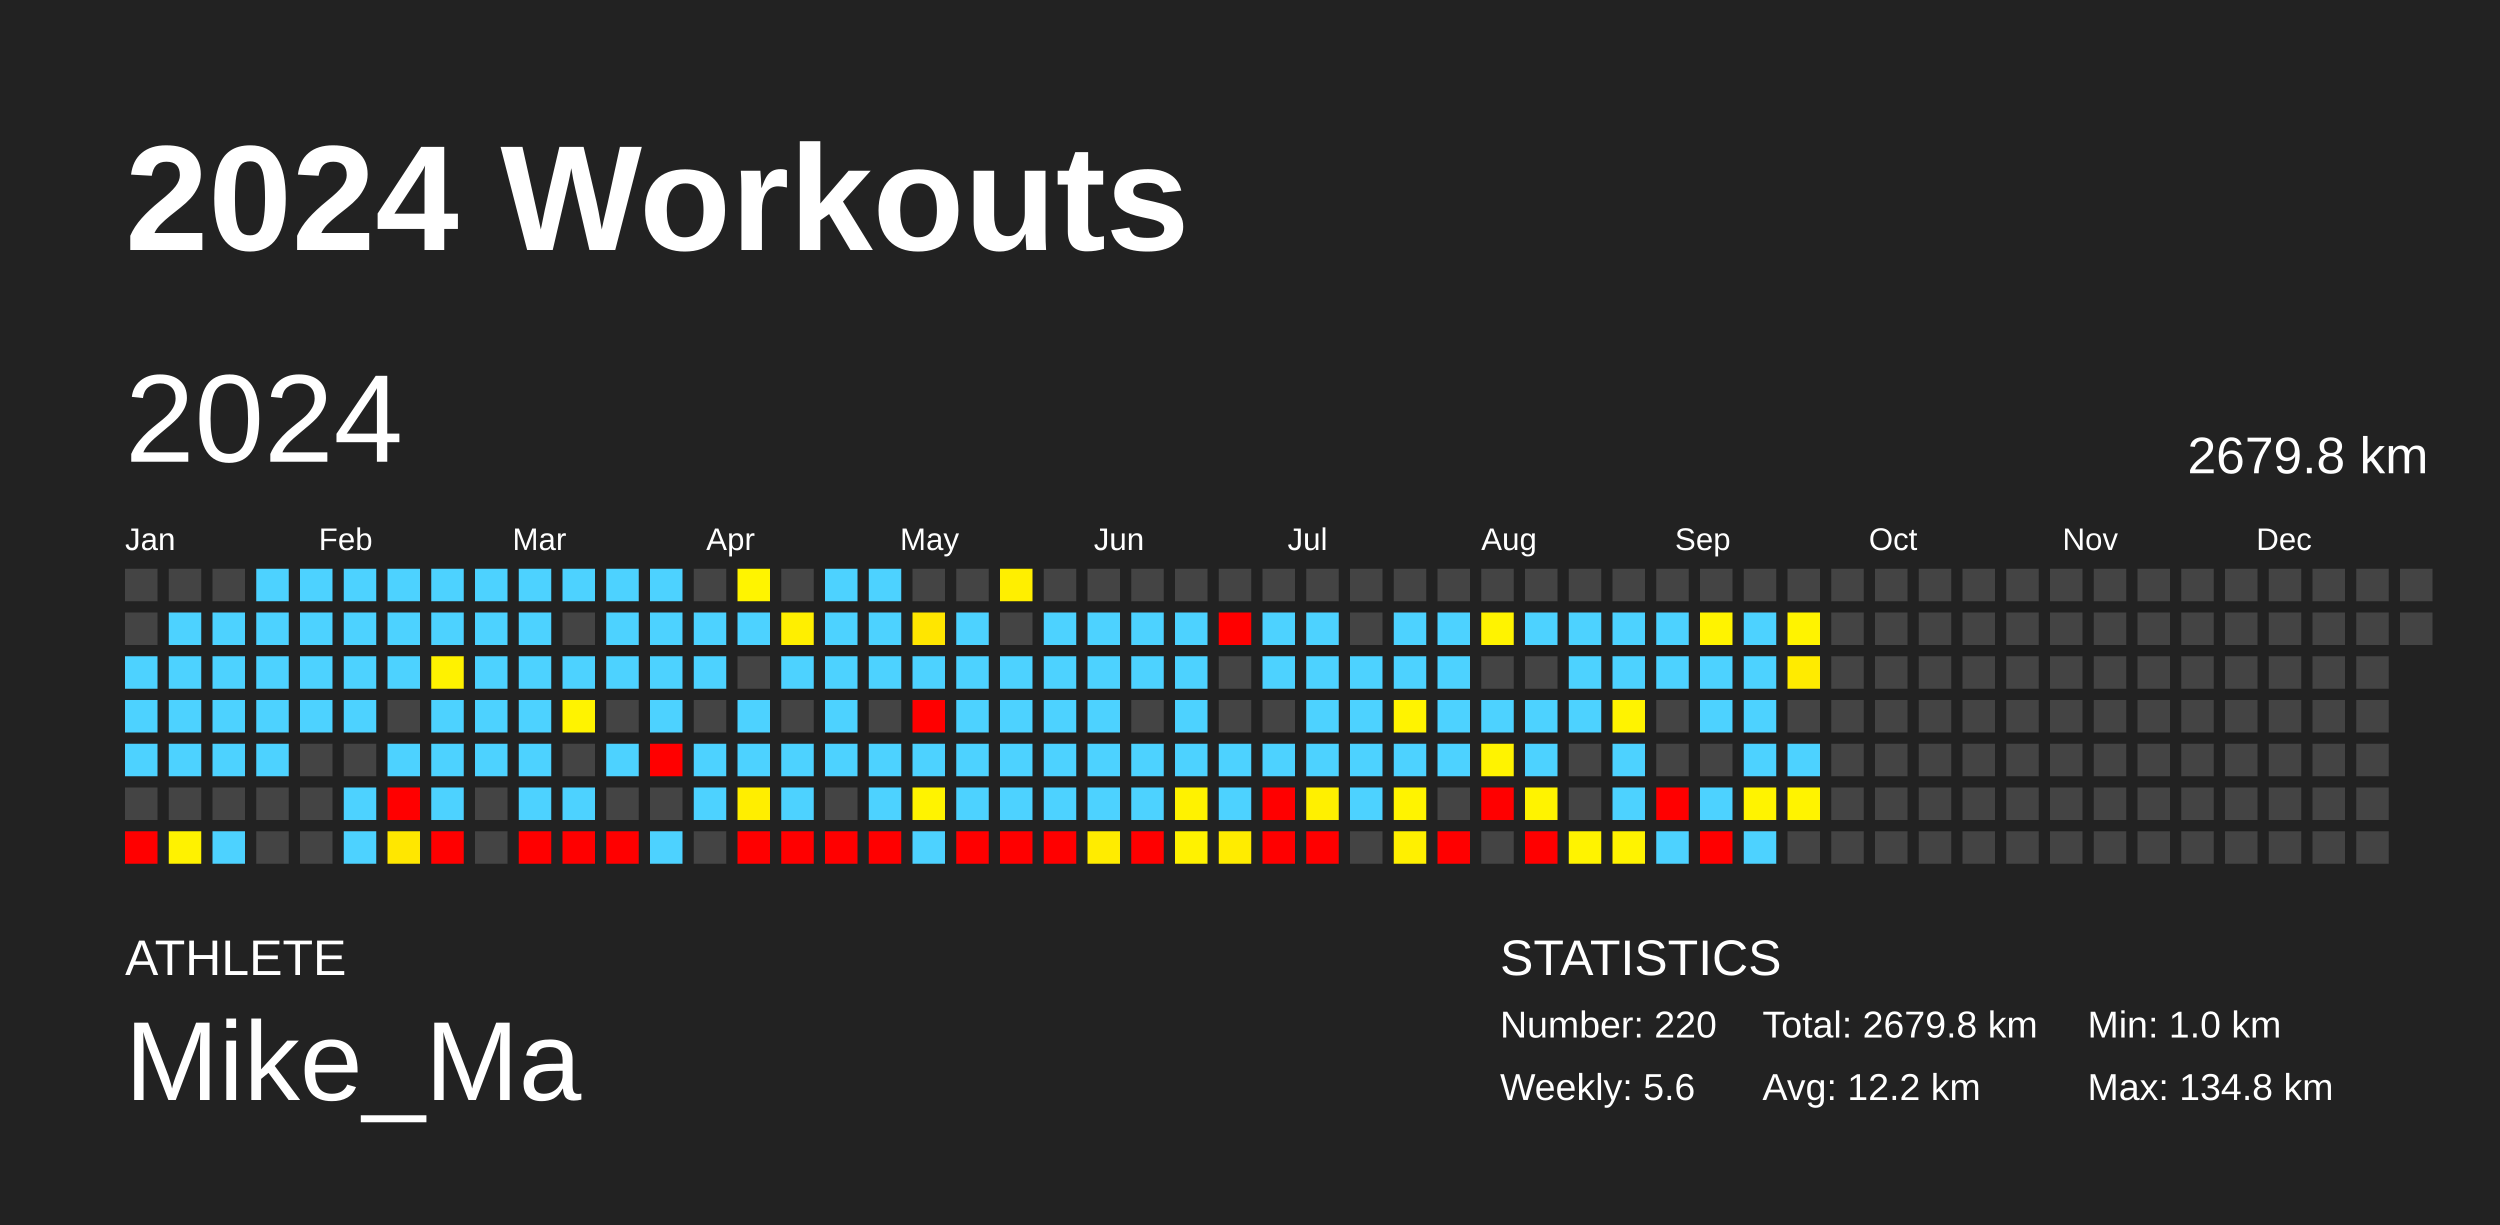
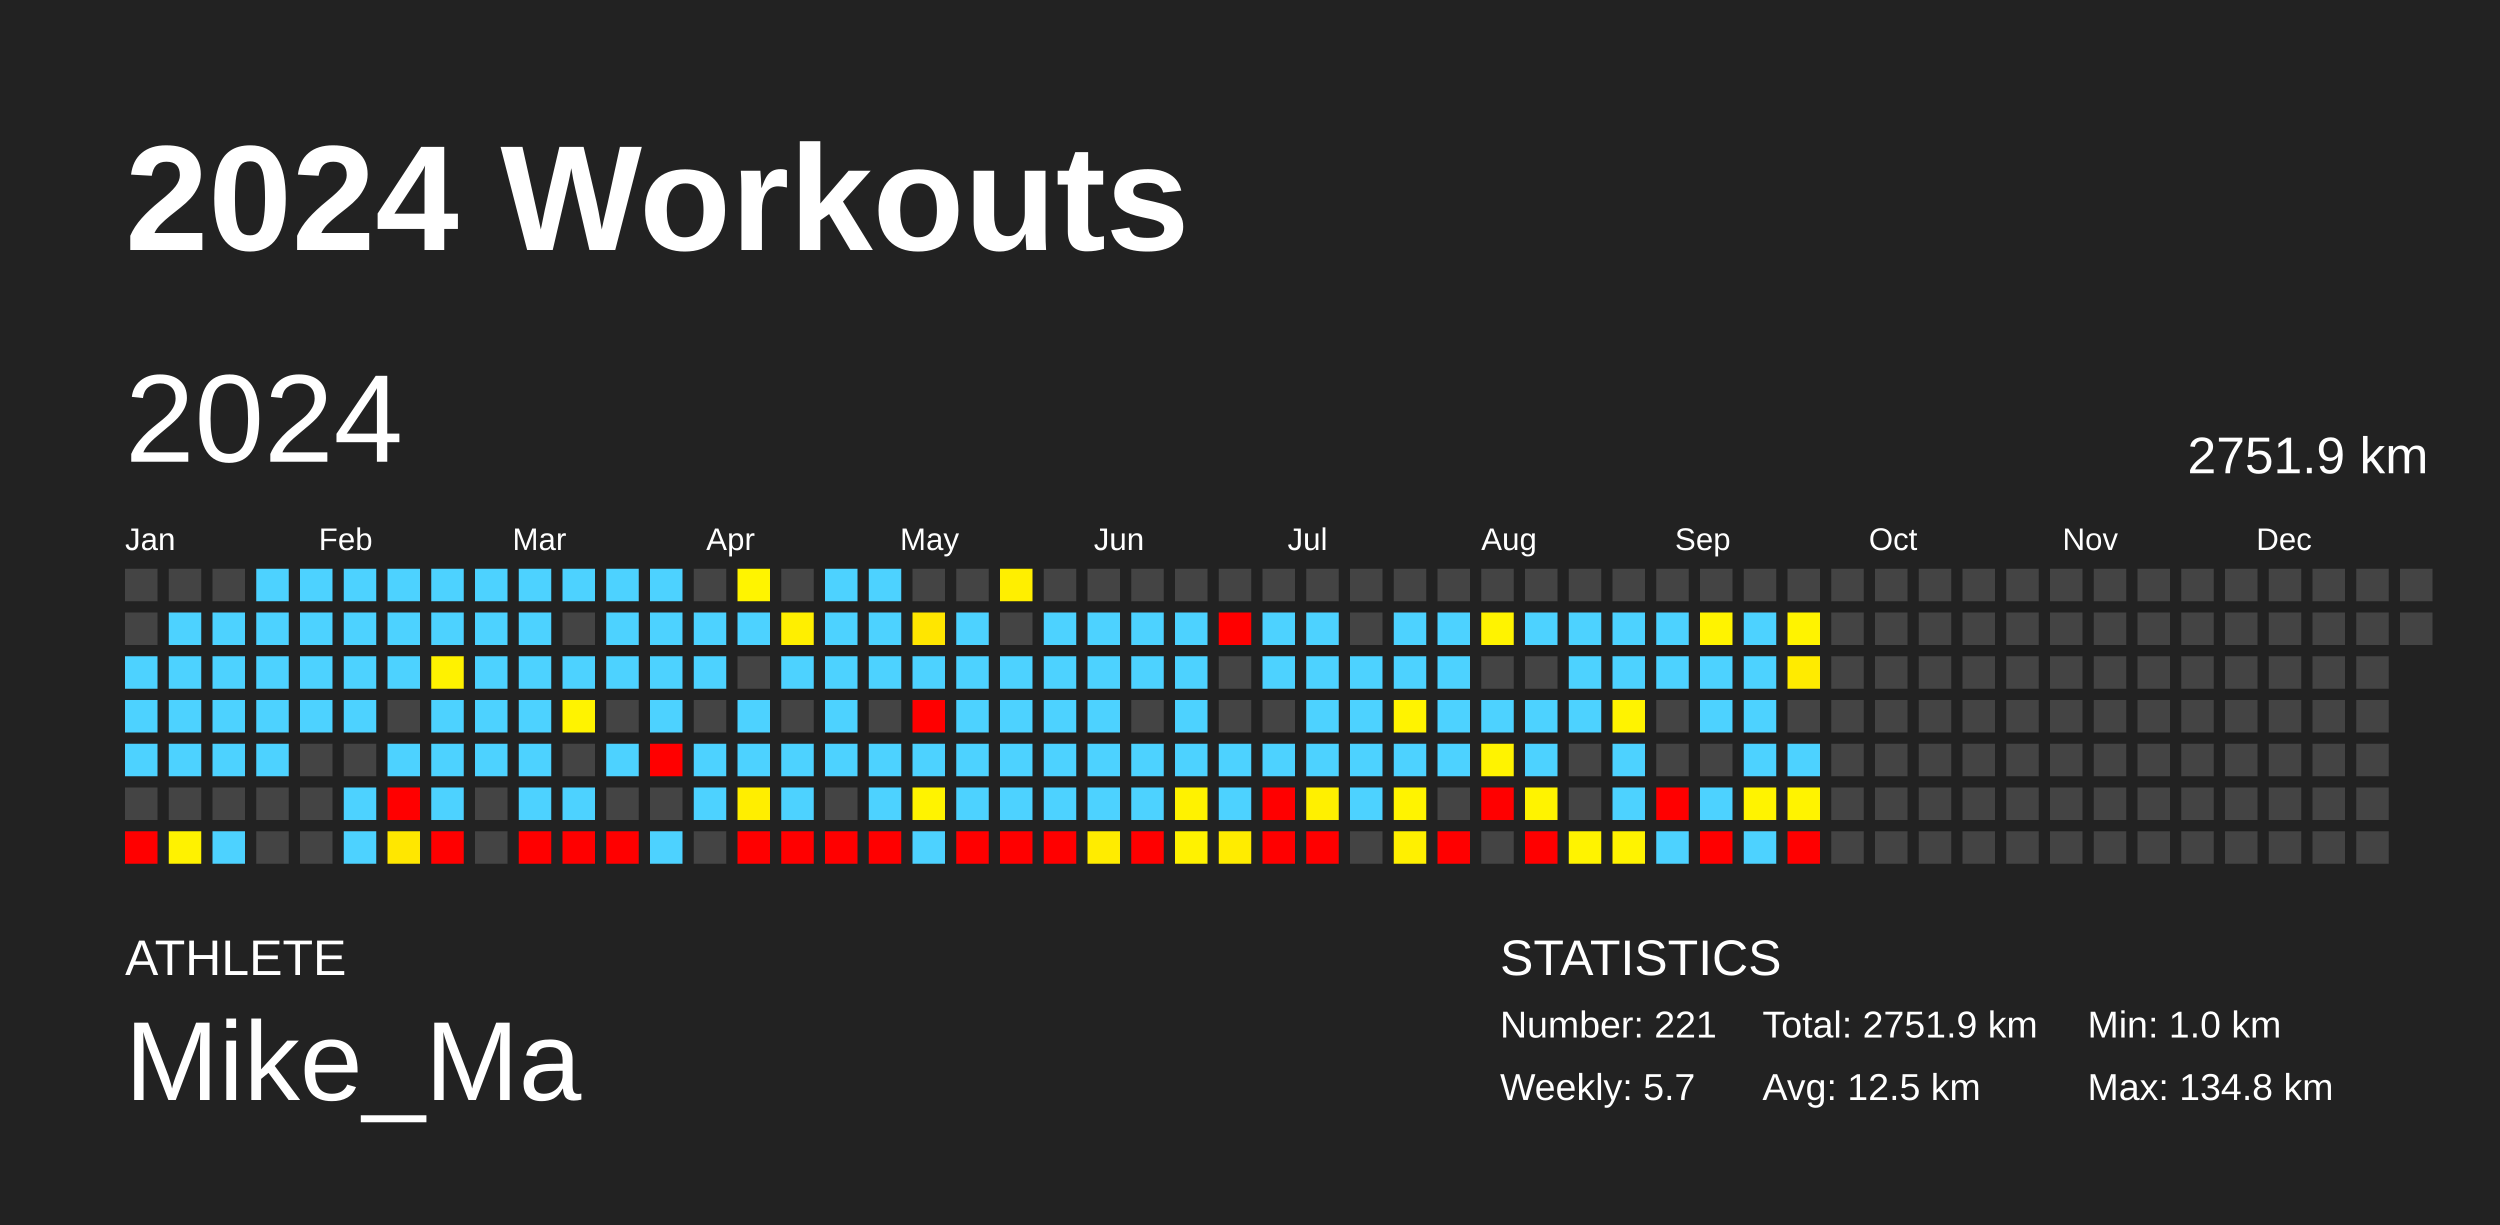
<svg xmlns="http://www.w3.org/2000/svg" baseProfile="full" height="98mm" version="1.1" viewBox="0,0,200,98" width="200mm">
  <defs />
  <rect fill="#222222" height="98" width="200" x="0" y="0" />
  <text fill="#FFFFFF" style="font-size:12px; font-family:Arial; font-weight:bold;" x="10" y="20">2024 Workouts</text>
  <text fill="#FFFFFF" style="font-size:4px; font-family:Arial" x="10" y="78">ATHLETE</text>
  <text fill="#FFFFFF" style="font-size:9px; font-family:Arial" x="10" y="88">Mike_Ma</text>
  <text fill="#FFFFFF" style="font-size:4px; font-family:Arial" x="120" y="78">STATISTICS</text>
-   <text fill="#FFFFFF" style="font-size:3px; font-family:Arial" x="120" y="83">Number: 220</text>
-   <text fill="#FFFFFF" style="font-size:3px; font-family:Arial" x="120" y="88">Weekly: 5.6</text>
-   <text fill="#FFFFFF" style="font-size:3px; font-family:Arial" x="141" y="83">Total: 2679.8 km</text>
-   <text fill="#FFFFFF" style="font-size:3px; font-family:Arial" x="141" y="88">Avg: 12.2 km</text>
+   <text fill="#FFFFFF" style="font-size:3px; font-family:Arial" x="120" y="83">Number: 221</text>
+   <text fill="#FFFFFF" style="font-size:3px; font-family:Arial" x="120" y="88">Weekly: 5.7</text>
+   <text fill="#FFFFFF" style="font-size:3px; font-family:Arial" x="141" y="83">Total: 2751.9 km</text>
+   <text fill="#FFFFFF" style="font-size:3px; font-family:Arial" x="141" y="88">Avg: 12.5 km</text>
  <text fill="#FFFFFF" style="font-size:3px; font-family:Arial" x="167" y="83">Min: 1.0 km</text>
  <text fill="#FFFFFF" style="font-size:3px; font-family:Arial" x="167" y="88">Max: 134.8 km</text>
  <text dominant-baseline="hanging" fill="#FFFFFF" style="font-size:10.0px; font-family:Arial;" x="10" y="30">2024</text>
-   <text dominant-baseline="hanging" fill="#FFFFFF" style="font-size:4.125px; font-family:Arial;" x="175" y="35">2679.8 km</text>
+   <text dominant-baseline="hanging" fill="#FFFFFF" style="font-size:4.125px; font-family:Arial;" x="175" y="35">2751.9 km</text>
  <text fill="#FFFFFF" style="font-size:2.5px; font-family:Arial" x="10.0" y="44">Jan</text>
  <text fill="#FFFFFF" style="font-size:2.5px; font-family:Arial" x="25.5" y="44">Feb</text>
  <text fill="#FFFFFF" style="font-size:2.5px; font-family:Arial" x="41.0" y="44">Mar</text>
  <text fill="#FFFFFF" style="font-size:2.5px; font-family:Arial" x="56.5" y="44">Apr</text>
  <text fill="#FFFFFF" style="font-size:2.5px; font-family:Arial" x="72.0" y="44">May</text>
  <text fill="#FFFFFF" style="font-size:2.5px; font-family:Arial" x="87.5" y="44">Jun</text>
  <text fill="#FFFFFF" style="font-size:2.5px; font-family:Arial" x="103.0" y="44">Jul</text>
  <text fill="#FFFFFF" style="font-size:2.5px; font-family:Arial" x="118.5" y="44">Aug</text>
  <text fill="#FFFFFF" style="font-size:2.5px; font-family:Arial" x="134.0" y="44">Sep</text>
  <text fill="#FFFFFF" style="font-size:2.5px; font-family:Arial" x="149.5" y="44">Oct</text>
  <text fill="#FFFFFF" style="font-size:2.5px; font-family:Arial" x="165.0" y="44">Nov</text>
  <text fill="#FFFFFF" style="font-size:2.5px; font-family:Arial" x="180.5" y="44">Dec</text>
  <rect fill="#444444" height="2.6" width="2.6" x="10.0" y="45.5" />
  <rect fill="#444444" height="2.6" width="2.6" x="10.0" y="49.0" />
  <rect fill="#4dd2ff" height="2.6" width="2.6" x="10.0" y="52.5" />
  <rect fill="#4dd2ff" height="2.6" width="2.6" x="10.0" y="56.0" />
  <rect fill="#4dd2ff" height="2.6" width="2.6" x="10.0" y="59.5" />
  <rect fill="#444444" height="2.6" width="2.6" x="10.0" y="63.0" />
  <rect fill="red" height="2.6" width="2.6" x="10.0" y="66.5" />
  <rect fill="#444444" height="2.6" width="2.6" x="13.5" y="45.5" />
  <rect fill="#4dd2ff" height="2.6" width="2.6" x="13.5" y="49.0" />
  <rect fill="#4dd2ff" height="2.6" width="2.6" x="13.5" y="52.5" />
  <rect fill="#4dd2ff" height="2.6" width="2.6" x="13.5" y="56.0" />
  <rect fill="#4dd2ff" height="2.6" width="2.6" x="13.5" y="59.5" />
  <rect fill="#444444" height="2.6" width="2.6" x="13.5" y="63.0" />
  <rect fill="#fff200" height="2.6" width="2.6" x="13.5" y="66.5" />
  <rect fill="#444444" height="2.6" width="2.6" x="17.0" y="45.5" />
  <rect fill="#4dd2ff" height="2.6" width="2.6" x="17.0" y="49.0" />
  <rect fill="#4dd2ff" height="2.6" width="2.6" x="17.0" y="52.5" />
  <rect fill="#4dd2ff" height="2.6" width="2.6" x="17.0" y="56.0" />
  <rect fill="#4dd2ff" height="2.6" width="2.6" x="17.0" y="59.5" />
  <rect fill="#444444" height="2.6" width="2.6" x="17.0" y="63.0" />
  <rect fill="#4dd2ff" height="2.6" width="2.6" x="17.0" y="66.5" />
  <rect fill="#4dd2ff" height="2.6" width="2.6" x="20.5" y="45.5" />
  <rect fill="#4dd2ff" height="2.6" width="2.6" x="20.5" y="49.0" />
  <rect fill="#4dd2ff" height="2.6" width="2.6" x="20.5" y="52.5" />
  <rect fill="#4dd2ff" height="2.6" width="2.6" x="20.5" y="56.0" />
  <rect fill="#4dd2ff" height="2.6" width="2.6" x="20.5" y="59.5" />
  <rect fill="#444444" height="2.6" width="2.6" x="20.5" y="63.0" />
  <rect fill="#444444" height="2.6" width="2.6" x="20.5" y="66.5" />
  <rect fill="#4dd2ff" height="2.6" width="2.6" x="24.0" y="45.5" />
  <rect fill="#4dd2ff" height="2.6" width="2.6" x="24.0" y="49.0" />
  <rect fill="#4dd2ff" height="2.6" width="2.6" x="24.0" y="52.5" />
  <rect fill="#4dd2ff" height="2.6" width="2.6" x="24.0" y="56.0" />
  <rect fill="#444444" height="2.6" width="2.6" x="24.0" y="59.5" />
  <rect fill="#444444" height="2.6" width="2.6" x="24.0" y="63.0" />
  <rect fill="#444444" height="2.6" width="2.6" x="24.0" y="66.5" />
  <rect fill="#4dd2ff" height="2.6" width="2.6" x="27.5" y="45.5" />
  <rect fill="#4dd2ff" height="2.6" width="2.6" x="27.5" y="49.0" />
  <rect fill="#4dd2ff" height="2.6" width="2.6" x="27.5" y="52.5" />
  <rect fill="#4dd2ff" height="2.6" width="2.6" x="27.5" y="56.0" />
  <rect fill="#444444" height="2.6" width="2.6" x="27.5" y="59.5" />
  <rect fill="#4dd2ff" height="2.6" width="2.6" x="27.5" y="63.0" />
  <rect fill="#4dd2ff" height="2.6" width="2.6" x="27.5" y="66.5" />
  <rect fill="#4dd2ff" height="2.6" width="2.6" x="31.0" y="45.5" />
  <rect fill="#4dd2ff" height="2.6" width="2.6" x="31.0" y="49.0" />
  <rect fill="#4dd2ff" height="2.6" width="2.6" x="31.0" y="52.5" />
  <rect fill="#444444" height="2.6" width="2.6" x="31.0" y="56.0" />
  <rect fill="#4dd2ff" height="2.6" width="2.6" x="31.0" y="59.5" />
  <rect fill="red" height="2.6" width="2.6" x="31.0" y="63.0" />
  <rect fill="#ffe700" height="2.6" width="2.6" x="31.0" y="66.5" />
  <rect fill="#4dd2ff" height="2.6" width="2.6" x="34.5" y="45.5" />
  <rect fill="#4dd2ff" height="2.6" width="2.6" x="34.5" y="49.0" />
  <rect fill="#fff200" height="2.6" width="2.6" x="34.5" y="52.5" />
  <rect fill="#4dd2ff" height="2.6" width="2.6" x="34.5" y="56.0" />
  <rect fill="#4dd2ff" height="2.6" width="2.6" x="34.5" y="59.5" />
  <rect fill="#4dd2ff" height="2.6" width="2.6" x="34.5" y="63.0" />
  <rect fill="red" height="2.6" width="2.6" x="34.5" y="66.5" />
  <rect fill="#4dd2ff" height="2.6" width="2.6" x="38.0" y="45.5" />
  <rect fill="#4dd2ff" height="2.6" width="2.6" x="38.0" y="49.0" />
  <rect fill="#4dd2ff" height="2.6" width="2.6" x="38.0" y="52.5" />
  <rect fill="#4dd2ff" height="2.6" width="2.6" x="38.0" y="56.0" />
  <rect fill="#4dd2ff" height="2.6" width="2.6" x="38.0" y="59.5" />
  <rect fill="#444444" height="2.6" width="2.6" x="38.0" y="63.0" />
  <rect fill="#444444" height="2.6" width="2.6" x="38.0" y="66.5" />
  <rect fill="#4dd2ff" height="2.6" width="2.6" x="41.5" y="45.5" />
  <rect fill="#4dd2ff" height="2.6" width="2.6" x="41.5" y="49.0" />
  <rect fill="#4dd2ff" height="2.6" width="2.6" x="41.5" y="52.5" />
  <rect fill="#4dd2ff" height="2.6" width="2.6" x="41.5" y="56.0" />
  <rect fill="#4dd2ff" height="2.6" width="2.6" x="41.5" y="59.5" />
  <rect fill="#4dd2ff" height="2.6" width="2.6" x="41.5" y="63.0" />
  <rect fill="red" height="2.6" width="2.6" x="41.5" y="66.5" />
  <rect fill="#4dd2ff" height="2.6" width="2.6" x="45.0" y="45.5" />
  <rect fill="#444444" height="2.6" width="2.6" x="45.0" y="49.0" />
  <rect fill="#4dd2ff" height="2.6" width="2.6" x="45.0" y="52.5" />
  <rect fill="#fff300" height="2.6" width="2.6" x="45.0" y="56.0" />
  <rect fill="#444444" height="2.6" width="2.6" x="45.0" y="59.5" />
  <rect fill="#4dd2ff" height="2.6" width="2.6" x="45.0" y="63.0" />
  <rect fill="red" height="2.6" width="2.6" x="45.0" y="66.5" />
  <rect fill="#4dd2ff" height="2.6" width="2.6" x="48.5" y="45.5" />
  <rect fill="#4dd2ff" height="2.6" width="2.6" x="48.5" y="49.0" />
  <rect fill="#4dd2ff" height="2.6" width="2.6" x="48.5" y="52.5" />
  <rect fill="#444444" height="2.6" width="2.6" x="48.5" y="56.0" />
  <rect fill="#4dd2ff" height="2.6" width="2.6" x="48.5" y="59.5" />
  <rect fill="#444444" height="2.6" width="2.6" x="48.5" y="63.0" />
  <rect fill="red" height="2.6" width="2.6" x="48.5" y="66.5" />
  <rect fill="#4dd2ff" height="2.6" width="2.6" x="52.0" y="45.5" />
  <rect fill="#4dd2ff" height="2.6" width="2.6" x="52.0" y="49.0" />
  <rect fill="#4dd2ff" height="2.6" width="2.6" x="52.0" y="52.5" />
  <rect fill="#4dd2ff" height="2.6" width="2.6" x="52.0" y="56.0" />
  <rect fill="red" height="2.6" width="2.6" x="52.0" y="59.5" />
  <rect fill="#444444" height="2.6" width="2.6" x="52.0" y="63.0" />
  <rect fill="#4dd2ff" height="2.6" width="2.6" x="52.0" y="66.5" />
  <rect fill="#444444" height="2.6" width="2.6" x="55.5" y="45.5" />
  <rect fill="#4dd2ff" height="2.6" width="2.6" x="55.5" y="49.0" />
  <rect fill="#4dd2ff" height="2.6" width="2.6" x="55.5" y="52.5" />
  <rect fill="#444444" height="2.6" width="2.6" x="55.5" y="56.0" />
  <rect fill="#4dd2ff" height="2.6" width="2.6" x="55.5" y="59.5" />
  <rect fill="#4dd2ff" height="2.6" width="2.6" x="55.5" y="63.0" />
  <rect fill="#444444" height="2.6" width="2.6" x="55.5" y="66.5" />
  <rect fill="#fff400" height="2.6" width="2.6" x="59.0" y="45.5" />
  <rect fill="#4dd2ff" height="2.6" width="2.6" x="59.0" y="49.0" />
  <rect fill="#444444" height="2.6" width="2.6" x="59.0" y="52.5" />
  <rect fill="#4dd2ff" height="2.6" width="2.6" x="59.0" y="56.0" />
  <rect fill="#4dd2ff" height="2.6" width="2.6" x="59.0" y="59.5" />
  <rect fill="#ffee00" height="2.6" width="2.6" x="59.0" y="63.0" />
  <rect fill="red" height="2.6" width="2.6" x="59.0" y="66.5" />
  <rect fill="#444444" height="2.6" width="2.6" x="62.5" y="45.5" />
  <rect fill="#ffef00" height="2.6" width="2.6" x="62.5" y="49.0" />
  <rect fill="#4dd2ff" height="2.6" width="2.6" x="62.5" y="52.5" />
  <rect fill="#444444" height="2.6" width="2.6" x="62.5" y="56.0" />
  <rect fill="#4dd2ff" height="2.6" width="2.6" x="62.5" y="59.5" />
  <rect fill="#4dd2ff" height="2.6" width="2.6" x="62.5" y="63.0" />
  <rect fill="red" height="2.6" width="2.6" x="62.5" y="66.5" />
  <rect fill="#4dd2ff" height="2.6" width="2.6" x="66.0" y="45.5" />
  <rect fill="#4dd2ff" height="2.6" width="2.6" x="66.0" y="49.0" />
  <rect fill="#4dd2ff" height="2.6" width="2.6" x="66.0" y="52.5" />
  <rect fill="#4dd2ff" height="2.6" width="2.6" x="66.0" y="56.0" />
  <rect fill="#4dd2ff" height="2.6" width="2.6" x="66.0" y="59.5" />
  <rect fill="#444444" height="2.6" width="2.6" x="66.0" y="63.0" />
  <rect fill="red" height="2.6" width="2.6" x="66.0" y="66.5" />
  <rect fill="#4dd2ff" height="2.6" width="2.6" x="69.5" y="45.5" />
  <rect fill="#4dd2ff" height="2.6" width="2.6" x="69.5" y="49.0" />
  <rect fill="#4dd2ff" height="2.6" width="2.6" x="69.5" y="52.5" />
  <rect fill="#444444" height="2.6" width="2.6" x="69.5" y="56.0" />
  <rect fill="#4dd2ff" height="2.6" width="2.6" x="69.5" y="59.5" />
  <rect fill="#4dd2ff" height="2.6" width="2.6" x="69.5" y="63.0" />
  <rect fill="red" height="2.6" width="2.6" x="69.5" y="66.5" />
  <rect fill="#444444" height="2.6" width="2.6" x="73.0" y="45.5" />
  <rect fill="#ffe600" height="2.6" width="2.6" x="73.0" y="49.0" />
  <rect fill="#4dd2ff" height="2.6" width="2.6" x="73.0" y="52.5" />
  <rect fill="red" height="2.6" width="2.6" x="73.0" y="56.0" />
  <rect fill="#4dd2ff" height="2.6" width="2.6" x="73.0" y="59.5" />
  <rect fill="#fff300" height="2.6" width="2.6" x="73.0" y="63.0" />
  <rect fill="#4dd2ff" height="2.6" width="2.6" x="73.0" y="66.5" />
  <rect fill="#444444" height="2.6" width="2.6" x="76.5" y="45.5" />
  <rect fill="#4dd2ff" height="2.6" width="2.6" x="76.5" y="49.0" />
  <rect fill="#4dd2ff" height="2.6" width="2.6" x="76.5" y="52.5" />
  <rect fill="#4dd2ff" height="2.6" width="2.6" x="76.5" y="56.0" />
  <rect fill="#4dd2ff" height="2.6" width="2.6" x="76.5" y="59.5" />
  <rect fill="#4dd2ff" height="2.6" width="2.6" x="76.5" y="63.0" />
  <rect fill="red" height="2.6" width="2.6" x="76.5" y="66.5" />
  <rect fill="#ffef00" height="2.6" width="2.6" x="80.0" y="45.5" />
  <rect fill="#444444" height="2.6" width="2.6" x="80.0" y="49.0" />
  <rect fill="#4dd2ff" height="2.6" width="2.6" x="80.0" y="52.5" />
  <rect fill="#4dd2ff" height="2.6" width="2.6" x="80.0" y="56.0" />
  <rect fill="#4dd2ff" height="2.6" width="2.6" x="80.0" y="59.5" />
  <rect fill="#4dd2ff" height="2.6" width="2.6" x="80.0" y="63.0" />
  <rect fill="red" height="2.6" width="2.6" x="80.0" y="66.5" />
  <rect fill="#444444" height="2.6" width="2.6" x="83.5" y="45.5" />
  <rect fill="#4dd2ff" height="2.6" width="2.6" x="83.5" y="49.0" />
  <rect fill="#4dd2ff" height="2.6" width="2.6" x="83.5" y="52.5" />
  <rect fill="#4dd2ff" height="2.6" width="2.6" x="83.5" y="56.0" />
  <rect fill="#4dd2ff" height="2.6" width="2.6" x="83.5" y="59.5" />
  <rect fill="#4dd2ff" height="2.6" width="2.6" x="83.5" y="63.0" />
  <rect fill="red" height="2.6" width="2.6" x="83.5" y="66.5" />
  <rect fill="#444444" height="2.6" width="2.6" x="87.0" y="45.5" />
  <rect fill="#4dd2ff" height="2.6" width="2.6" x="87.0" y="49.0" />
  <rect fill="#4dd2ff" height="2.6" width="2.6" x="87.0" y="52.5" />
  <rect fill="#4dd2ff" height="2.6" width="2.6" x="87.0" y="56.0" />
  <rect fill="#4dd2ff" height="2.6" width="2.6" x="87.0" y="59.5" />
  <rect fill="#4dd2ff" height="2.6" width="2.6" x="87.0" y="63.0" />
  <rect fill="#ffec00" height="2.6" width="2.6" x="87.0" y="66.5" />
  <rect fill="#444444" height="2.6" width="2.6" x="90.5" y="45.5" />
  <rect fill="#4dd2ff" height="2.6" width="2.6" x="90.5" y="49.0" />
  <rect fill="#4dd2ff" height="2.6" width="2.6" x="90.5" y="52.5" />
  <rect fill="#444444" height="2.6" width="2.6" x="90.5" y="56.0" />
  <rect fill="#4dd2ff" height="2.6" width="2.6" x="90.5" y="59.5" />
  <rect fill="#4dd2ff" height="2.6" width="2.6" x="90.5" y="63.0" />
  <rect fill="red" height="2.6" width="2.6" x="90.5" y="66.5" />
  <rect fill="#444444" height="2.6" width="2.6" x="94.0" y="45.5" />
  <rect fill="#4dd2ff" height="2.6" width="2.6" x="94.0" y="49.0" />
  <rect fill="#4dd2ff" height="2.6" width="2.6" x="94.0" y="52.5" />
  <rect fill="#4dd2ff" height="2.6" width="2.6" x="94.0" y="56.0" />
  <rect fill="#4dd2ff" height="2.6" width="2.6" x="94.0" y="59.5" />
  <rect fill="#fff200" height="2.6" width="2.6" x="94.0" y="63.0" />
  <rect fill="#fff200" height="2.6" width="2.6" x="94.0" y="66.5" />
  <rect fill="#444444" height="2.6" width="2.6" x="97.5" y="45.5" />
  <rect fill="red" height="2.6" width="2.6" x="97.5" y="49.0" />
  <rect fill="#444444" height="2.6" width="2.6" x="97.5" y="52.5" />
  <rect fill="#444444" height="2.6" width="2.6" x="97.5" y="56.0" />
  <rect fill="#4dd2ff" height="2.6" width="2.6" x="97.5" y="59.5" />
  <rect fill="#4dd2ff" height="2.6" width="2.6" x="97.5" y="63.0" />
  <rect fill="#ffec00" height="2.6" width="2.6" x="97.5" y="66.5" />
  <rect fill="#444444" height="2.6" width="2.6" x="101.0" y="45.5" />
  <rect fill="#4dd2ff" height="2.6" width="2.6" x="101.0" y="49.0" />
  <rect fill="#4dd2ff" height="2.6" width="2.6" x="101.0" y="52.5" />
  <rect fill="#444444" height="2.6" width="2.6" x="101.0" y="56.0" />
  <rect fill="#4dd2ff" height="2.6" width="2.6" x="101.0" y="59.5" />
  <rect fill="red" height="2.6" width="2.6" x="101.0" y="63.0" />
  <rect fill="red" height="2.6" width="2.6" x="101.0" y="66.5" />
  <rect fill="#444444" height="2.6" width="2.6" x="104.5" y="45.5" />
  <rect fill="#4dd2ff" height="2.6" width="2.6" x="104.5" y="49.0" />
  <rect fill="#4dd2ff" height="2.6" width="2.6" x="104.5" y="52.5" />
  <rect fill="#4dd2ff" height="2.6" width="2.6" x="104.5" y="56.0" />
  <rect fill="#4dd2ff" height="2.6" width="2.6" x="104.5" y="59.5" />
  <rect fill="#fff000" height="2.6" width="2.6" x="104.5" y="63.0" />
  <rect fill="red" height="2.6" width="2.6" x="104.5" y="66.5" />
  <rect fill="#444444" height="2.6" width="2.6" x="108.0" y="45.5" />
  <rect fill="#444444" height="2.6" width="2.6" x="108.0" y="49.0" />
  <rect fill="#4dd2ff" height="2.6" width="2.6" x="108.0" y="52.5" />
  <rect fill="#4dd2ff" height="2.6" width="2.6" x="108.0" y="56.0" />
  <rect fill="#4dd2ff" height="2.6" width="2.6" x="108.0" y="59.5" />
  <rect fill="#4dd2ff" height="2.6" width="2.6" x="108.0" y="63.0" />
  <rect fill="#444444" height="2.6" width="2.6" x="108.0" y="66.5" />
  <rect fill="#444444" height="2.6" width="2.6" x="111.5" y="45.5" />
  <rect fill="#4dd2ff" height="2.6" width="2.6" x="111.5" y="49.0" />
  <rect fill="#4dd2ff" height="2.6" width="2.6" x="111.5" y="52.5" />
  <rect fill="#fff300" height="2.6" width="2.6" x="111.5" y="56.0" />
  <rect fill="#4dd2ff" height="2.6" width="2.6" x="111.5" y="59.5" />
  <rect fill="#fff300" height="2.6" width="2.6" x="111.5" y="63.0" />
  <rect fill="#fff000" height="2.6" width="2.6" x="111.5" y="66.5" />
  <rect fill="#444444" height="2.6" width="2.6" x="115.0" y="45.5" />
  <rect fill="#4dd2ff" height="2.6" width="2.6" x="115.0" y="49.0" />
  <rect fill="#4dd2ff" height="2.6" width="2.6" x="115.0" y="52.5" />
  <rect fill="#4dd2ff" height="2.6" width="2.6" x="115.0" y="56.0" />
  <rect fill="#4dd2ff" height="2.6" width="2.6" x="115.0" y="59.5" />
  <rect fill="#444444" height="2.6" width="2.6" x="115.0" y="63.0" />
  <rect fill="red" height="2.6" width="2.6" x="115.0" y="66.5" />
  <rect fill="#444444" height="2.6" width="2.6" x="118.5" y="45.5" />
  <rect fill="#fff300" height="2.6" width="2.6" x="118.5" y="49.0" />
  <rect fill="#444444" height="2.6" width="2.6" x="118.5" y="52.5" />
  <rect fill="#4dd2ff" height="2.6" width="2.6" x="118.5" y="56.0" />
  <rect fill="#fff300" height="2.6" width="2.6" x="118.5" y="59.5" />
  <rect fill="red" height="2.6" width="2.6" x="118.5" y="63.0" />
  <rect fill="#444444" height="2.6" width="2.6" x="118.5" y="66.5" />
  <rect fill="#444444" height="2.6" width="2.6" x="122.0" y="45.5" />
  <rect fill="#4dd2ff" height="2.6" width="2.6" x="122.0" y="49.0" />
  <rect fill="#444444" height="2.6" width="2.6" x="122.0" y="52.5" />
  <rect fill="#4dd2ff" height="2.6" width="2.6" x="122.0" y="56.0" />
  <rect fill="#4dd2ff" height="2.6" width="2.6" x="122.0" y="59.5" />
  <rect fill="#fff300" height="2.6" width="2.6" x="122.0" y="63.0" />
  <rect fill="red" height="2.6" width="2.6" x="122.0" y="66.5" />
  <rect fill="#444444" height="2.6" width="2.6" x="125.5" y="45.5" />
  <rect fill="#4dd2ff" height="2.6" width="2.6" x="125.5" y="49.0" />
  <rect fill="#4dd2ff" height="2.6" width="2.6" x="125.5" y="52.5" />
  <rect fill="#4dd2ff" height="2.6" width="2.6" x="125.5" y="56.0" />
  <rect fill="#444444" height="2.6" width="2.6" x="125.5" y="59.5" />
  <rect fill="#444444" height="2.6" width="2.6" x="125.5" y="63.0" />
  <rect fill="#fff300" height="2.6" width="2.6" x="125.5" y="66.5" />
  <rect fill="#444444" height="2.6" width="2.6" x="129.0" y="45.5" />
  <rect fill="#4dd2ff" height="2.6" width="2.6" x="129.0" y="49.0" />
  <rect fill="#4dd2ff" height="2.6" width="2.6" x="129.0" y="52.5" />
  <rect fill="#fff300" height="2.6" width="2.6" x="129.0" y="56.0" />
  <rect fill="#4dd2ff" height="2.6" width="2.6" x="129.0" y="59.5" />
  <rect fill="#4dd2ff" height="2.6" width="2.6" x="129.0" y="63.0" />
  <rect fill="#fff300" height="2.6" width="2.6" x="129.0" y="66.5" />
  <rect fill="#444444" height="2.6" width="2.6" x="132.5" y="45.5" />
  <rect fill="#4dd2ff" height="2.6" width="2.6" x="132.5" y="49.0" />
  <rect fill="#4dd2ff" height="2.6" width="2.6" x="132.5" y="52.5" />
  <rect fill="#444444" height="2.6" width="2.6" x="132.5" y="56.0" />
  <rect fill="#444444" height="2.6" width="2.6" x="132.5" y="59.5" />
  <rect fill="red" height="2.6" width="2.6" x="132.5" y="63.0" />
  <rect fill="#4dd2ff" height="2.6" width="2.6" x="132.5" y="66.5" />
  <rect fill="#444444" height="2.6" width="2.6" x="136.0" y="45.5" />
  <rect fill="#fff300" height="2.6" width="2.6" x="136.0" y="49.0" />
  <rect fill="#4dd2ff" height="2.6" width="2.6" x="136.0" y="52.5" />
  <rect fill="#4dd2ff" height="2.6" width="2.6" x="136.0" y="56.0" />
  <rect fill="#444444" height="2.6" width="2.6" x="136.0" y="59.5" />
  <rect fill="#4dd2ff" height="2.6" width="2.6" x="136.0" y="63.0" />
  <rect fill="red" height="2.6" width="2.6" x="136.0" y="66.5" />
  <rect fill="#444444" height="2.6" width="2.6" x="139.5" y="45.5" />
  <rect fill="#4dd2ff" height="2.6" width="2.6" x="139.5" y="49.0" />
  <rect fill="#4dd2ff" height="2.6" width="2.6" x="139.5" y="52.5" />
  <rect fill="#4dd2ff" height="2.6" width="2.6" x="139.5" y="56.0" />
  <rect fill="#4dd2ff" height="2.6" width="2.6" x="139.5" y="59.5" />
  <rect fill="#fff300" height="2.6" width="2.6" x="139.5" y="63.0" />
  <rect fill="#4dd2ff" height="2.6" width="2.6" x="139.5" y="66.5" />
  <rect fill="#444444" height="2.6" width="2.6" x="143.0" y="45.5" />
  <rect fill="#fff300" height="2.6" width="2.6" x="143.0" y="49.0" />
  <rect fill="#ffeb00" height="2.6" width="2.6" x="143.0" y="52.5" />
  <rect fill="#444444" height="2.6" width="2.6" x="143.0" y="56.0" />
  <rect fill="#4dd2ff" height="2.6" width="2.6" x="143.0" y="59.5" />
  <rect fill="#fff300" height="2.6" width="2.6" x="143.0" y="63.0" />
-   <rect fill="#444444" height="2.6" width="2.6" x="143.0" y="66.5" />
+   <rect fill="red" height="2.6" width="2.6" x="143.0" y="66.5" />
  <rect fill="#444444" height="2.6" width="2.6" x="146.5" y="45.5" />
  <rect fill="#444444" height="2.6" width="2.6" x="146.5" y="49.0" />
  <rect fill="#444444" height="2.6" width="2.6" x="146.5" y="52.5" />
  <rect fill="#444444" height="2.6" width="2.6" x="146.5" y="56.0" />
  <rect fill="#444444" height="2.6" width="2.6" x="146.5" y="59.5" />
  <rect fill="#444444" height="2.6" width="2.6" x="146.5" y="63.0" />
  <rect fill="#444444" height="2.6" width="2.6" x="146.5" y="66.5" />
  <rect fill="#444444" height="2.6" width="2.6" x="150.0" y="45.5" />
  <rect fill="#444444" height="2.6" width="2.6" x="150.0" y="49.0" />
  <rect fill="#444444" height="2.6" width="2.6" x="150.0" y="52.5" />
  <rect fill="#444444" height="2.6" width="2.6" x="150.0" y="56.0" />
  <rect fill="#444444" height="2.6" width="2.6" x="150.0" y="59.5" />
  <rect fill="#444444" height="2.6" width="2.6" x="150.0" y="63.0" />
  <rect fill="#444444" height="2.6" width="2.6" x="150.0" y="66.5" />
  <rect fill="#444444" height="2.6" width="2.6" x="153.5" y="45.5" />
  <rect fill="#444444" height="2.6" width="2.6" x="153.5" y="49.0" />
  <rect fill="#444444" height="2.6" width="2.6" x="153.5" y="52.5" />
  <rect fill="#444444" height="2.6" width="2.6" x="153.5" y="56.0" />
  <rect fill="#444444" height="2.6" width="2.6" x="153.5" y="59.5" />
  <rect fill="#444444" height="2.6" width="2.6" x="153.5" y="63.0" />
  <rect fill="#444444" height="2.6" width="2.6" x="153.5" y="66.5" />
  <rect fill="#444444" height="2.6" width="2.6" x="157.0" y="45.5" />
  <rect fill="#444444" height="2.6" width="2.6" x="157.0" y="49.0" />
  <rect fill="#444444" height="2.6" width="2.6" x="157.0" y="52.5" />
  <rect fill="#444444" height="2.6" width="2.6" x="157.0" y="56.0" />
  <rect fill="#444444" height="2.6" width="2.6" x="157.0" y="59.5" />
  <rect fill="#444444" height="2.6" width="2.6" x="157.0" y="63.0" />
  <rect fill="#444444" height="2.6" width="2.6" x="157.0" y="66.5" />
  <rect fill="#444444" height="2.6" width="2.6" x="160.5" y="45.5" />
  <rect fill="#444444" height="2.6" width="2.6" x="160.5" y="49.0" />
  <rect fill="#444444" height="2.6" width="2.6" x="160.5" y="52.5" />
  <rect fill="#444444" height="2.6" width="2.6" x="160.5" y="56.0" />
  <rect fill="#444444" height="2.6" width="2.6" x="160.5" y="59.5" />
  <rect fill="#444444" height="2.6" width="2.6" x="160.5" y="63.0" />
  <rect fill="#444444" height="2.6" width="2.6" x="160.5" y="66.5" />
  <rect fill="#444444" height="2.6" width="2.6" x="164.0" y="45.5" />
  <rect fill="#444444" height="2.6" width="2.6" x="164.0" y="49.0" />
  <rect fill="#444444" height="2.6" width="2.6" x="164.0" y="52.5" />
  <rect fill="#444444" height="2.6" width="2.6" x="164.0" y="56.0" />
  <rect fill="#444444" height="2.6" width="2.6" x="164.0" y="59.5" />
  <rect fill="#444444" height="2.6" width="2.6" x="164.0" y="63.0" />
  <rect fill="#444444" height="2.6" width="2.6" x="164.0" y="66.5" />
  <rect fill="#444444" height="2.6" width="2.6" x="167.5" y="45.5" />
  <rect fill="#444444" height="2.6" width="2.6" x="167.5" y="49.0" />
  <rect fill="#444444" height="2.6" width="2.6" x="167.5" y="52.5" />
  <rect fill="#444444" height="2.6" width="2.6" x="167.5" y="56.0" />
  <rect fill="#444444" height="2.6" width="2.6" x="167.5" y="59.5" />
  <rect fill="#444444" height="2.6" width="2.6" x="167.5" y="63.0" />
  <rect fill="#444444" height="2.6" width="2.6" x="167.5" y="66.5" />
  <rect fill="#444444" height="2.6" width="2.6" x="171.0" y="45.5" />
  <rect fill="#444444" height="2.6" width="2.6" x="171.0" y="49.0" />
  <rect fill="#444444" height="2.6" width="2.6" x="171.0" y="52.5" />
  <rect fill="#444444" height="2.6" width="2.6" x="171.0" y="56.0" />
  <rect fill="#444444" height="2.6" width="2.6" x="171.0" y="59.5" />
  <rect fill="#444444" height="2.6" width="2.6" x="171.0" y="63.0" />
  <rect fill="#444444" height="2.6" width="2.6" x="171.0" y="66.5" />
  <rect fill="#444444" height="2.6" width="2.6" x="174.5" y="45.5" />
  <rect fill="#444444" height="2.6" width="2.6" x="174.5" y="49.0" />
  <rect fill="#444444" height="2.6" width="2.6" x="174.5" y="52.5" />
  <rect fill="#444444" height="2.6" width="2.6" x="174.5" y="56.0" />
  <rect fill="#444444" height="2.6" width="2.6" x="174.5" y="59.5" />
  <rect fill="#444444" height="2.6" width="2.6" x="174.5" y="63.0" />
  <rect fill="#444444" height="2.6" width="2.6" x="174.5" y="66.5" />
  <rect fill="#444444" height="2.6" width="2.6" x="178.0" y="45.5" />
  <rect fill="#444444" height="2.6" width="2.6" x="178.0" y="49.0" />
  <rect fill="#444444" height="2.6" width="2.6" x="178.0" y="52.5" />
  <rect fill="#444444" height="2.6" width="2.6" x="178.0" y="56.0" />
  <rect fill="#444444" height="2.6" width="2.6" x="178.0" y="59.5" />
  <rect fill="#444444" height="2.6" width="2.6" x="178.0" y="63.0" />
  <rect fill="#444444" height="2.6" width="2.6" x="178.0" y="66.5" />
  <rect fill="#444444" height="2.6" width="2.6" x="181.5" y="45.5" />
  <rect fill="#444444" height="2.6" width="2.6" x="181.5" y="49.0" />
  <rect fill="#444444" height="2.6" width="2.6" x="181.5" y="52.5" />
  <rect fill="#444444" height="2.6" width="2.6" x="181.5" y="56.0" />
  <rect fill="#444444" height="2.6" width="2.6" x="181.5" y="59.5" />
  <rect fill="#444444" height="2.6" width="2.6" x="181.5" y="63.0" />
  <rect fill="#444444" height="2.6" width="2.6" x="181.5" y="66.5" />
  <rect fill="#444444" height="2.6" width="2.6" x="185.0" y="45.5" />
  <rect fill="#444444" height="2.6" width="2.6" x="185.0" y="49.0" />
  <rect fill="#444444" height="2.6" width="2.6" x="185.0" y="52.5" />
  <rect fill="#444444" height="2.6" width="2.6" x="185.0" y="56.0" />
  <rect fill="#444444" height="2.6" width="2.6" x="185.0" y="59.5" />
  <rect fill="#444444" height="2.6" width="2.6" x="185.0" y="63.0" />
  <rect fill="#444444" height="2.6" width="2.6" x="185.0" y="66.5" />
  <rect fill="#444444" height="2.6" width="2.6" x="188.5" y="45.5" />
  <rect fill="#444444" height="2.6" width="2.6" x="188.5" y="49.0" />
  <rect fill="#444444" height="2.6" width="2.6" x="188.5" y="52.5" />
  <rect fill="#444444" height="2.6" width="2.6" x="188.5" y="56.0" />
  <rect fill="#444444" height="2.6" width="2.6" x="188.5" y="59.5" />
  <rect fill="#444444" height="2.6" width="2.6" x="188.5" y="63.0" />
  <rect fill="#444444" height="2.6" width="2.6" x="188.5" y="66.5" />
  <rect fill="#444444" height="2.6" width="2.6" x="192.0" y="45.5" />
  <rect fill="#444444" height="2.6" width="2.6" x="192.0" y="49.0" />
</svg>
